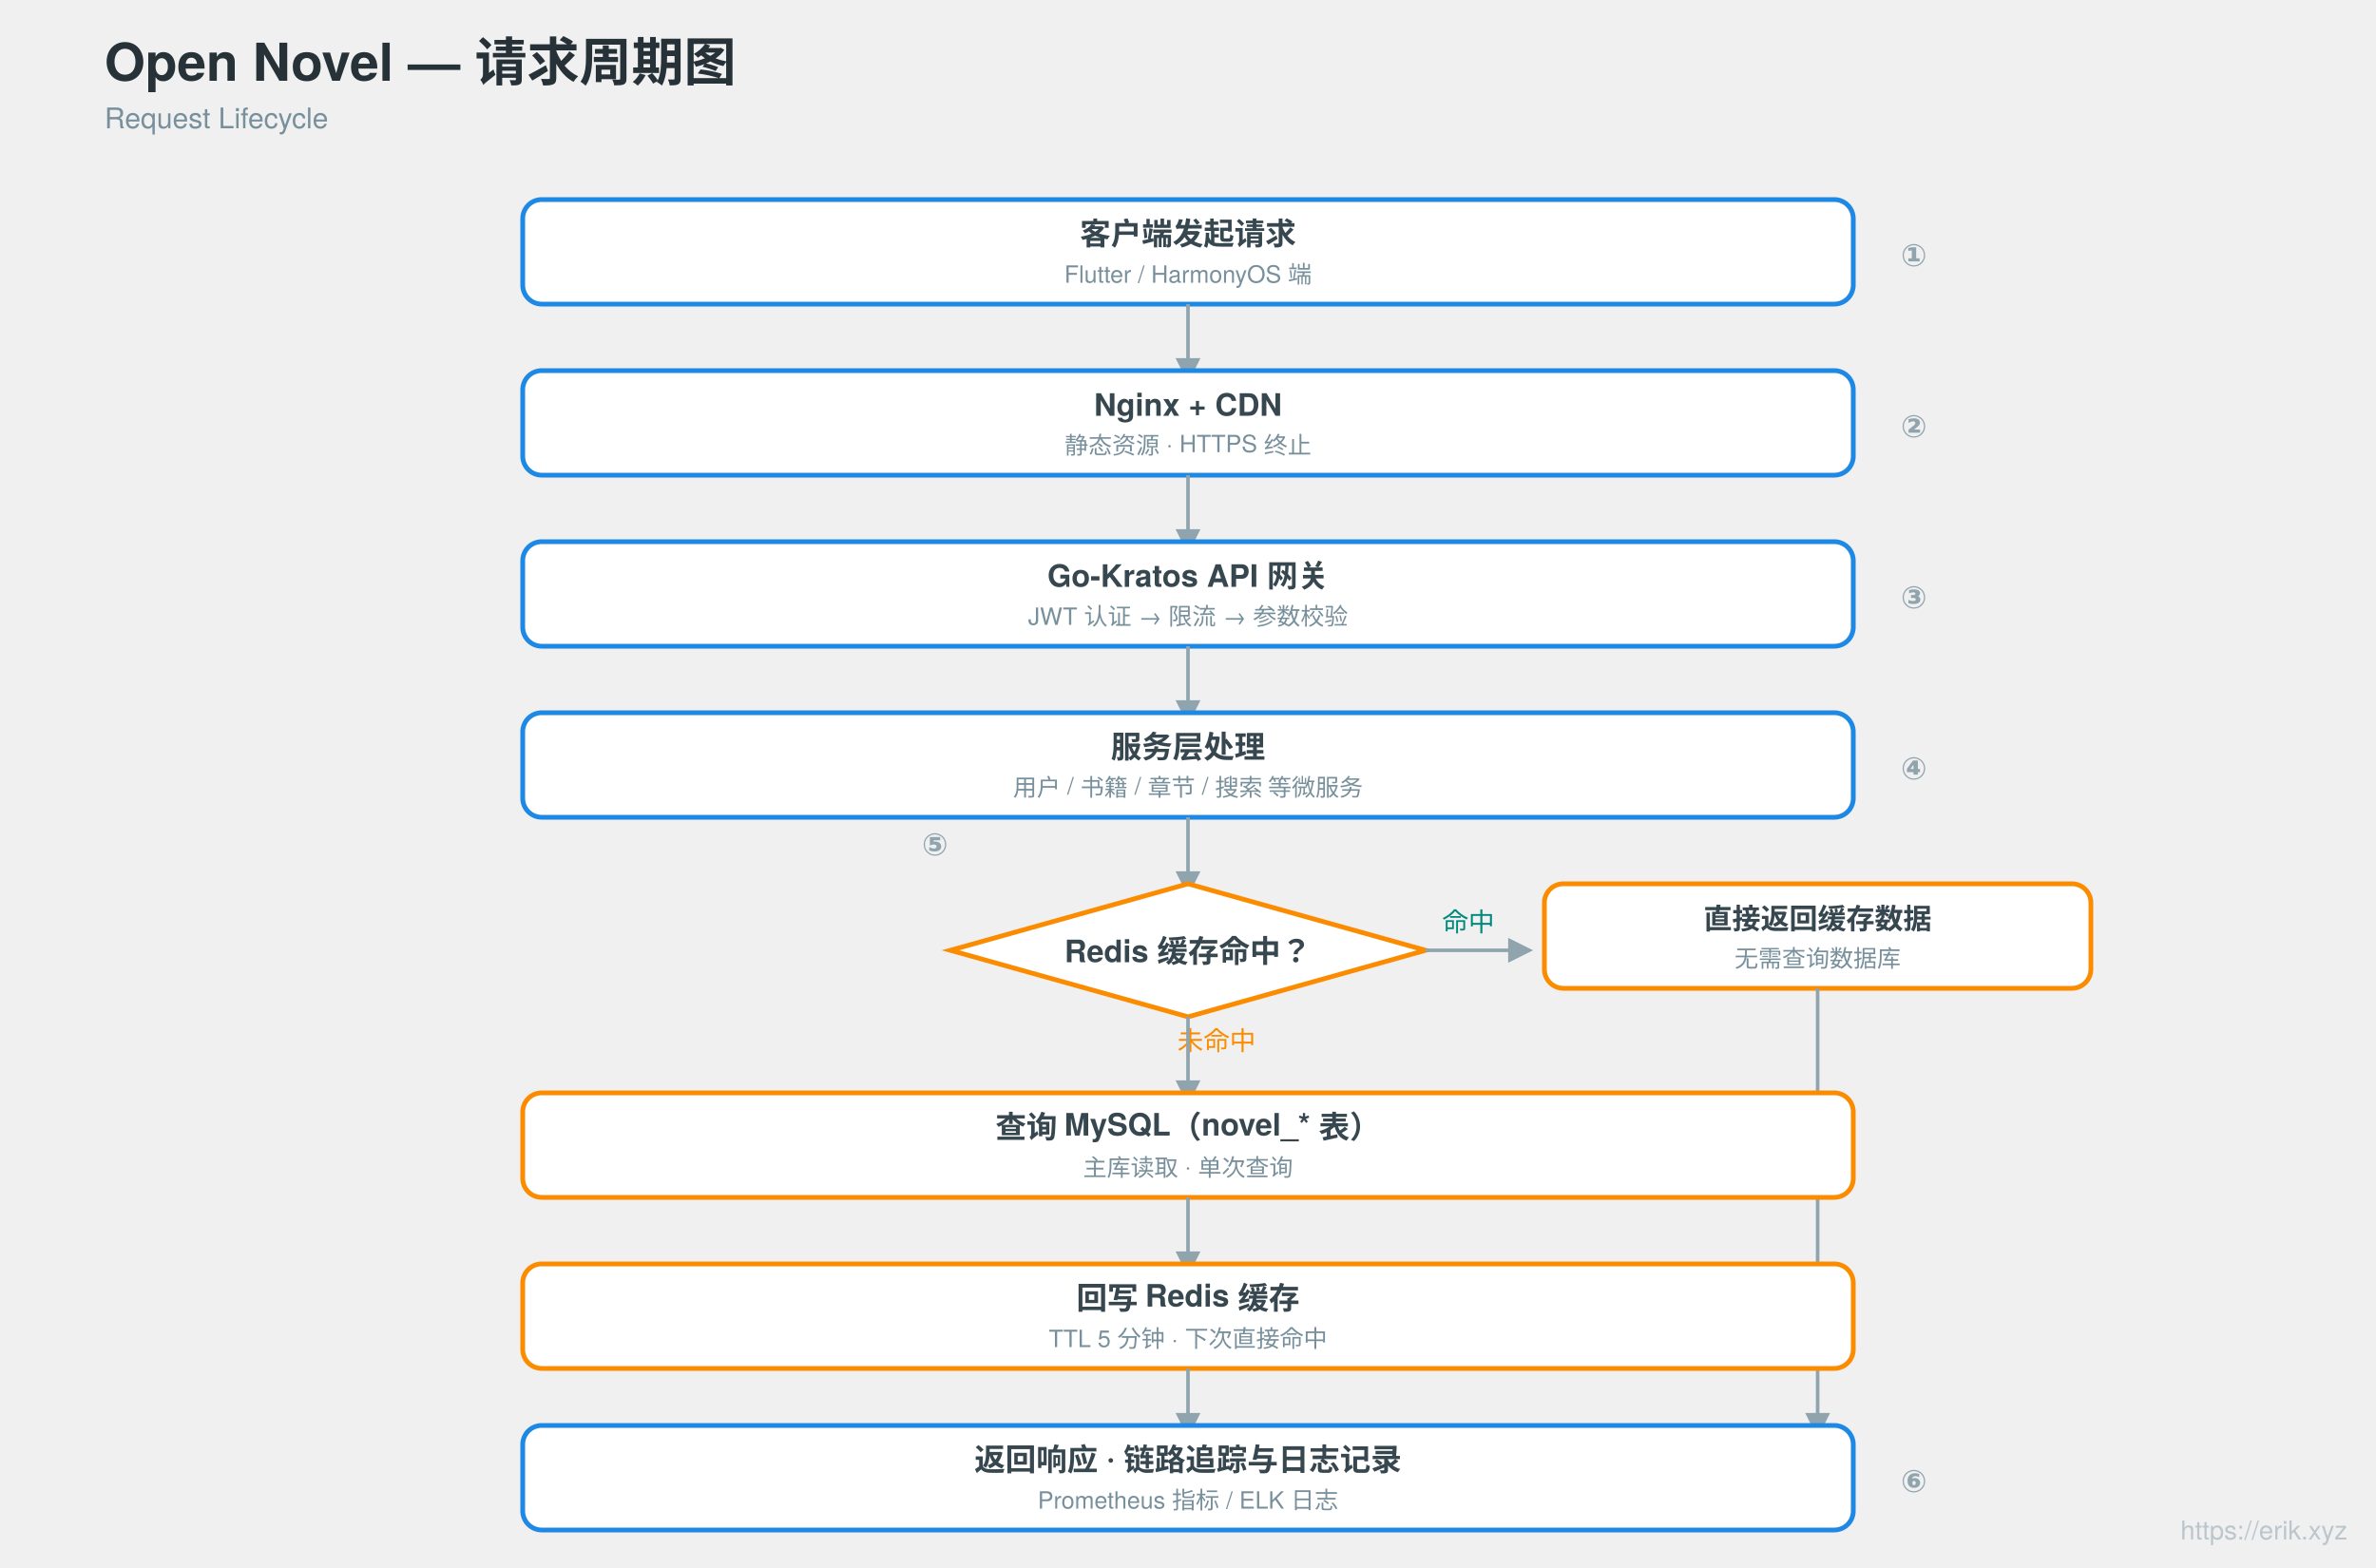
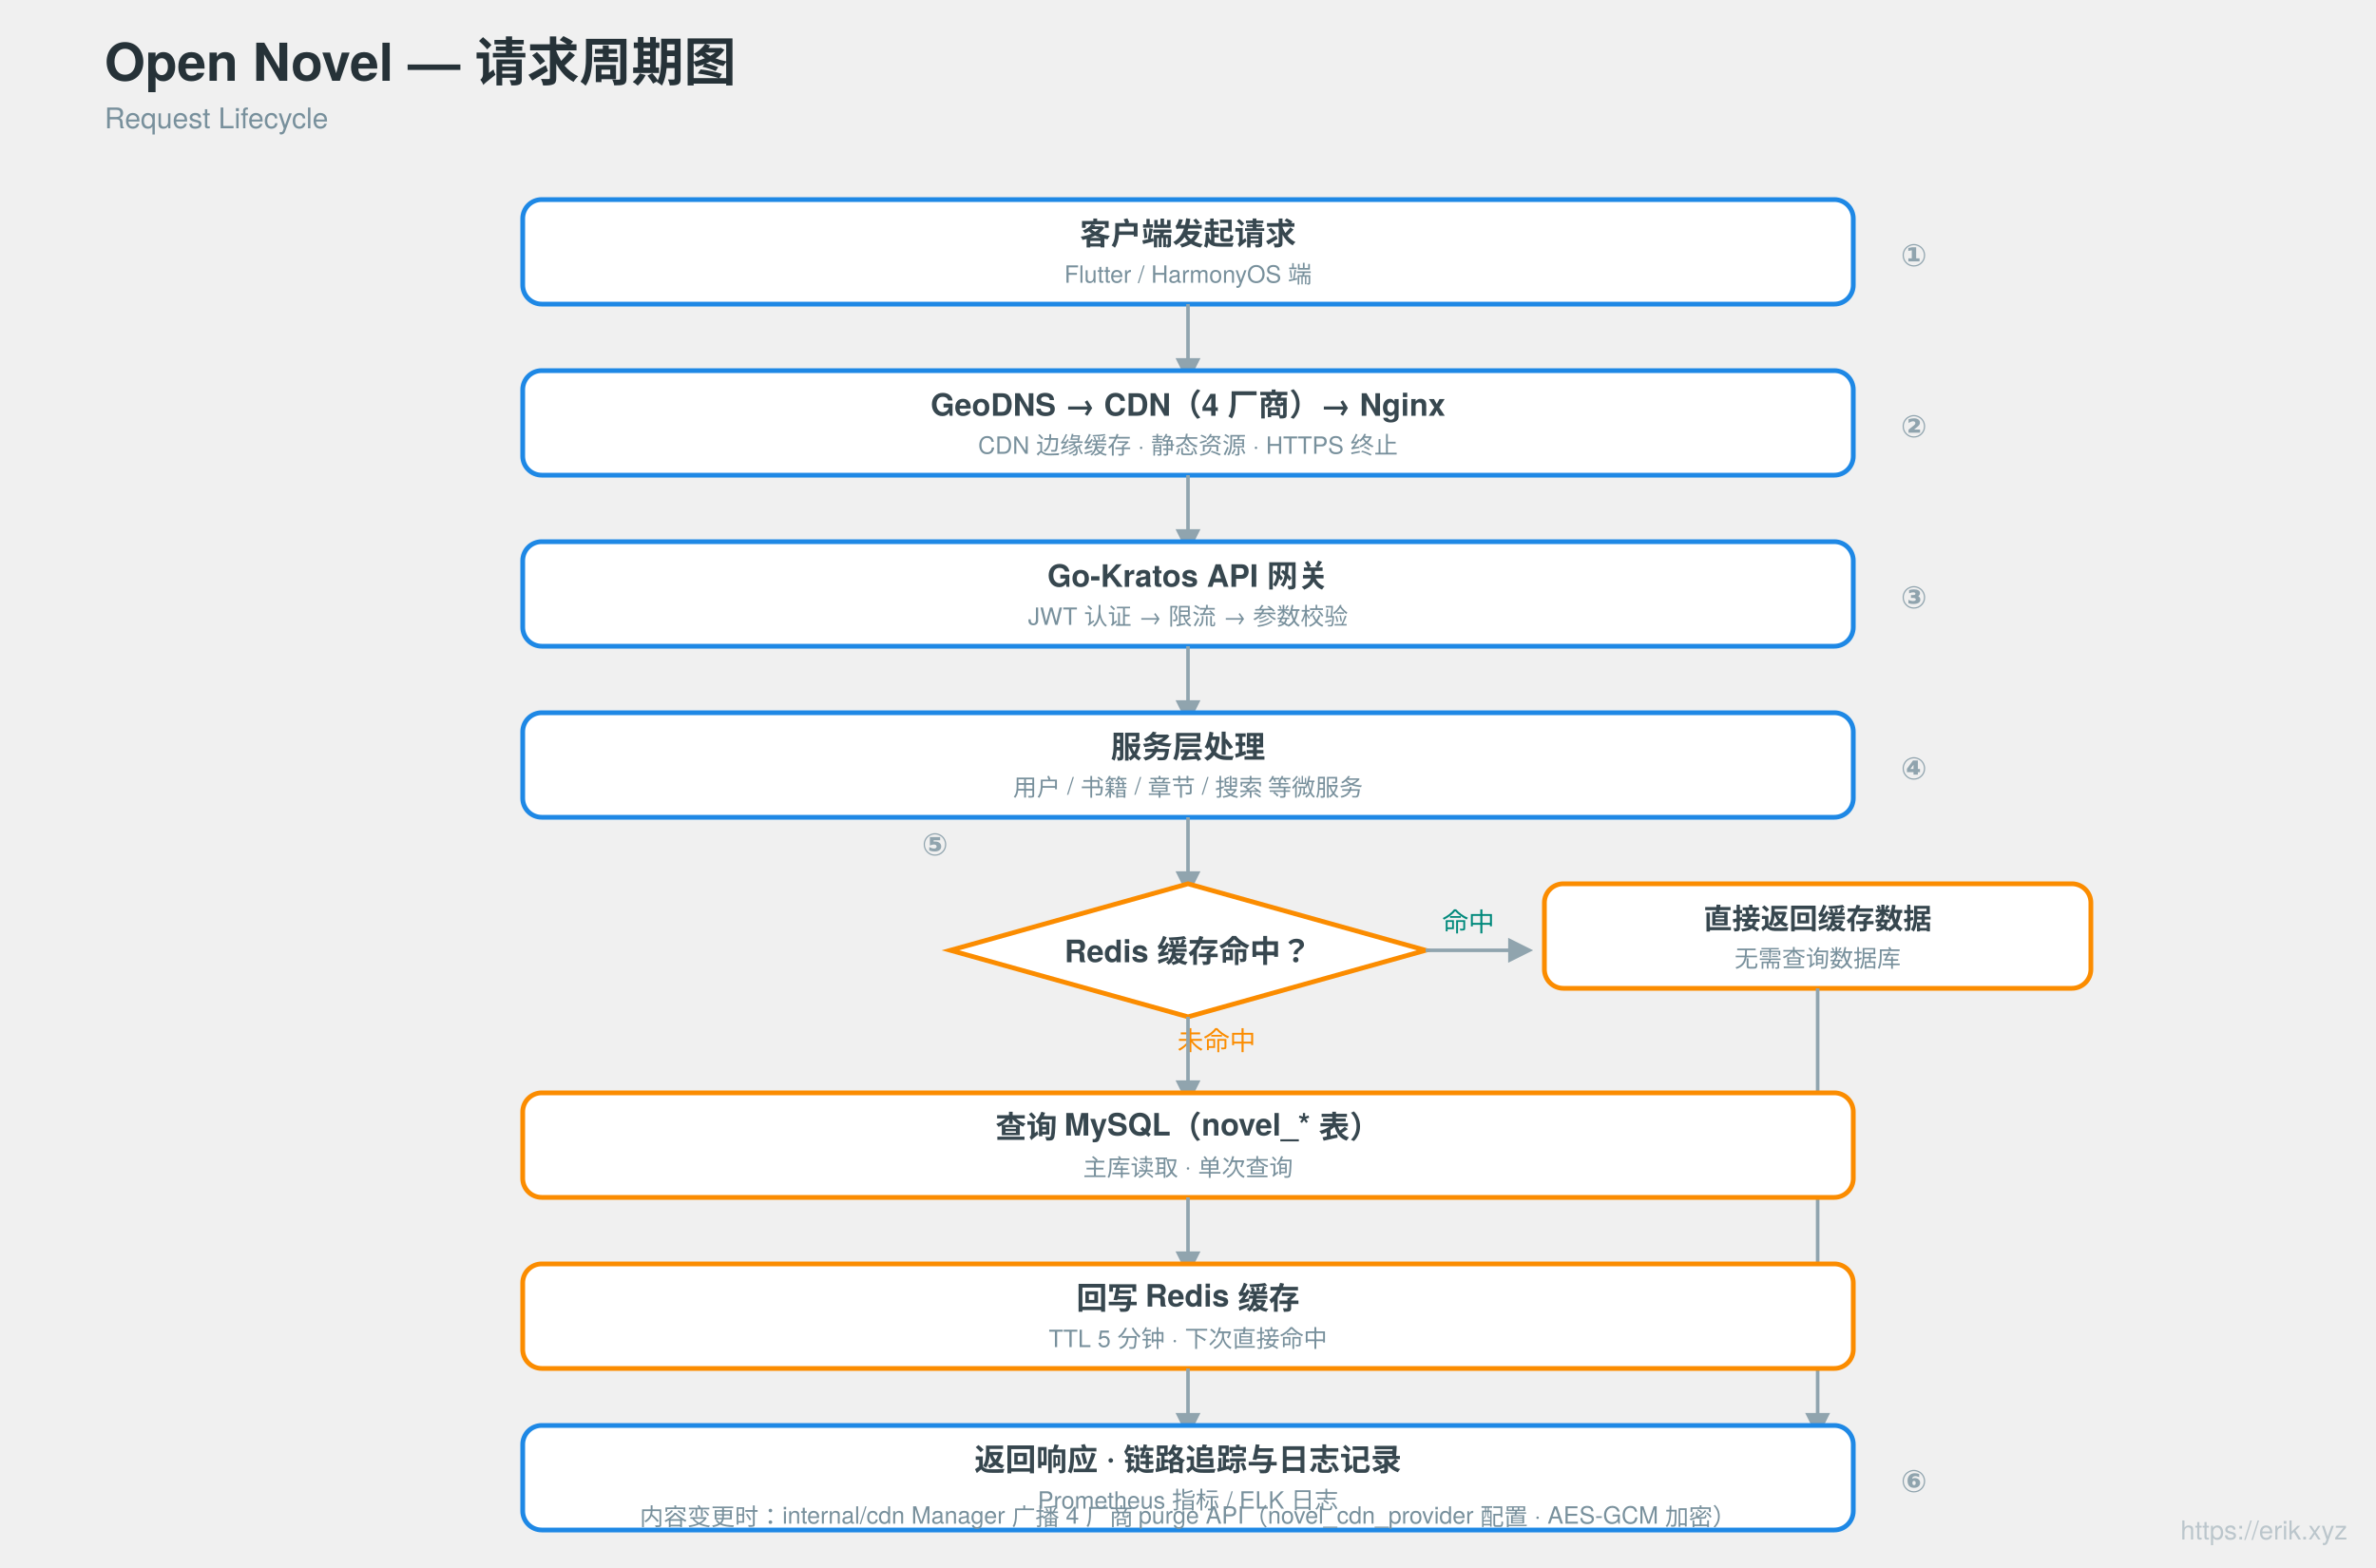
<svg xmlns="http://www.w3.org/2000/svg" width="1000" height="660" viewBox="0 0 1000 660" font-family="'PingFang SC','Microsoft YaHei','Helvetica Neue',sans-serif">
  <defs>
    <marker id="arrow" viewBox="0 0 10 10" refX="5" refY="5" markerWidth="7" markerHeight="7" orient="auto-start-reverse">
      <path d="M 0 0 L 10 5 L 0 10 z" fill="#90a4ae" />
    </marker>
  </defs>
  <text x="44" y="34" font-size="22" font-weight="700" fill="#263238">Open Novel — 请求周期图</text>
  <text x="44" y="54" font-size="12" fill="#78909c">Request Lifecycle</text>
  <g>
    <rect x="220" y="84" width="560" height="44" rx="8" fill="#ffffff" stroke="#1e88e5" stroke-width="2" />
    <text x="500" y="103" font-size="13" font-weight="600" fill="#37474f" text-anchor="middle">客户端发起请求</text>
    <text x="500" y="119" font-size="10" fill="#78909c" text-anchor="middle">Flutter / HarmonyOS 端</text>
  </g>
  <text x="800" y="112" font-size="13" font-weight="600" fill="#90a4ae">①</text>
  <line x1="500" y1="128" x2="500" y2="156" stroke="#90a4ae" stroke-width="1.5" marker-end="url(#arrow)" />
  <g>
    <rect x="220" y="156" width="560" height="44" rx="8" fill="#ffffff" stroke="#1e88e5" stroke-width="2" />
-     <text x="500" y="175" font-size="13" font-weight="600" fill="#37474f" text-anchor="middle">Nginx + CDN</text>
-     <text x="500" y="191" font-size="10" fill="#78909c" text-anchor="middle">静态资源 · HTTPS 终止</text>
+     <text x="500" y="175" font-size="13" font-weight="600" fill="#37474f" text-anchor="middle">GeoDNS → CDN（4 厂商）→ Nginx</text>
+     <text x="500" y="191" font-size="10" fill="#78909c" text-anchor="middle">CDN 边缘缓存 · 静态资源 · HTTPS 终止</text>
  </g>
  <text x="800" y="184" font-size="13" font-weight="600" fill="#90a4ae">②</text>
  <line x1="500" y1="200" x2="500" y2="228" stroke="#90a4ae" stroke-width="1.5" marker-end="url(#arrow)" />
  <g>
    <rect x="220" y="228" width="560" height="44" rx="8" fill="#ffffff" stroke="#1e88e5" stroke-width="2" />
    <text x="500" y="247" font-size="13" font-weight="600" fill="#37474f" text-anchor="middle">Go-Kratos API 网关</text>
    <text x="500" y="263" font-size="10" fill="#78909c" text-anchor="middle">JWT 认证 → 限流 → 参数校验</text>
  </g>
  <text x="800" y="256" font-size="13" font-weight="600" fill="#90a4ae">③</text>
  <line x1="500" y1="272" x2="500" y2="300" stroke="#90a4ae" stroke-width="1.5" marker-end="url(#arrow)" />
  <g>
    <rect x="220" y="300" width="560" height="44" rx="8" fill="#ffffff" stroke="#1e88e5" stroke-width="2" />
    <text x="500" y="319" font-size="13" font-weight="600" fill="#37474f" text-anchor="middle">服务层处理</text>
    <text x="500" y="335" font-size="10" fill="#78909c" text-anchor="middle">用户 / 书籍 / 章节 / 搜索 等微服务</text>
  </g>
  <text x="800" y="328" font-size="13" font-weight="600" fill="#90a4ae">④</text>
  <line x1="500" y1="344" x2="500" y2="372" stroke="#90a4ae" stroke-width="1.5" marker-end="url(#arrow)" />
  <text x="388" y="360" font-size="13" font-weight="600" fill="#90a4ae">⑤</text>
  <polygon points="500,372 600,400 500,428 400,400" fill="#ffffff" stroke="#fb8c00" stroke-width="2" />
  <text x="500" y="405" font-size="13" font-weight="600" fill="#37474f" text-anchor="middle">Redis 缓存命中？</text>
  <line x1="600" y1="400" x2="640" y2="400" stroke="#90a4ae" stroke-width="1.5" marker-end="url(#arrow)" />
  <text x="618" y="392" font-size="11" fill="#00897b" text-anchor="middle">命中</text>
  <g>
    <rect x="650" y="372" width="230" height="44" rx="8" fill="#ffffff" stroke="#fb8c00" stroke-width="2" />
    <text x="765" y="391" font-size="12" font-weight="600" fill="#37474f" text-anchor="middle">直接返回缓存数据</text>
    <text x="765" y="407" font-size="10" fill="#78909c" text-anchor="middle">无需查询数据库</text>
  </g>
  <line x1="765" y1="416" x2="765" y2="600" stroke="#90a4ae" stroke-width="1.5" marker-end="url(#arrow)" />
  <text x="512" y="442" font-size="11" fill="#fb8c00" text-anchor="middle">未命中</text>
  <line x1="500" y1="428" x2="500" y2="460" stroke="#90a4ae" stroke-width="1.5" marker-end="url(#arrow)" />
  <g>
    <rect x="220" y="460" width="560" height="44" rx="8" fill="#ffffff" stroke="#fb8c00" stroke-width="2" />
    <text x="500" y="479" font-size="13" font-weight="600" fill="#37474f" text-anchor="middle">查询 MySQL（novel_* 表）</text>
    <text x="500" y="495" font-size="10" fill="#78909c" text-anchor="middle">主库读取 · 单次查询</text>
  </g>
  <line x1="500" y1="504" x2="500" y2="532" stroke="#90a4ae" stroke-width="1.5" marker-end="url(#arrow)" />
  <g>
    <rect x="220" y="532" width="560" height="44" rx="8" fill="#ffffff" stroke="#fb8c00" stroke-width="2" />
    <text x="500" y="551" font-size="13" font-weight="600" fill="#37474f" text-anchor="middle">回写 Redis 缓存</text>
    <text x="500" y="567" font-size="10" fill="#78909c" text-anchor="middle">TTL 5 分钟 · 下次直接命中</text>
  </g>
  <line x1="500" y1="576" x2="500" y2="600" stroke="#90a4ae" stroke-width="1.5" marker-end="url(#arrow)" />
  <g>
    <rect x="220" y="600" width="560" height="44" rx="8" fill="#ffffff" stroke="#1e88e5" stroke-width="2" />
    <text x="500" y="619" font-size="13" font-weight="600" fill="#37474f" text-anchor="middle">返回响应 · 链路追踪与日志记录</text>
    <text x="500" y="635" font-size="10" fill="#78909c" text-anchor="middle">Prometheus 指标 / ELK 日志</text>
  </g>
  <text x="800" y="628" font-size="13" font-weight="600" fill="#90a4ae">⑥</text>
+   <text x="500" y="642" font-size="10" fill="#78909c" text-anchor="middle">内容变更时：internal/cdn Manager 广播 4 厂商 purge API（novel_cdn_provider 配置 · AES-GCM 加密）</text>
  <text x="988" y="648" font-size="11" fill="#90a4ae" opacity="0.55" text-anchor="end">https://erik.xyz</text>
</svg>
